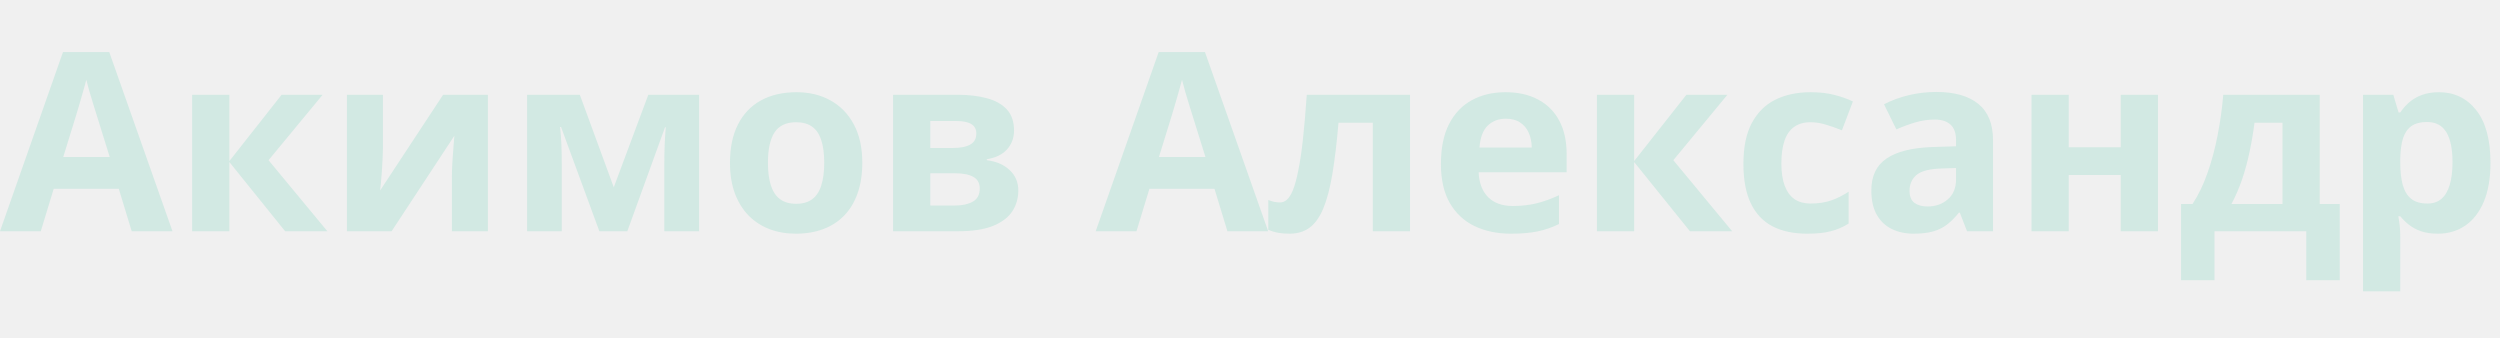
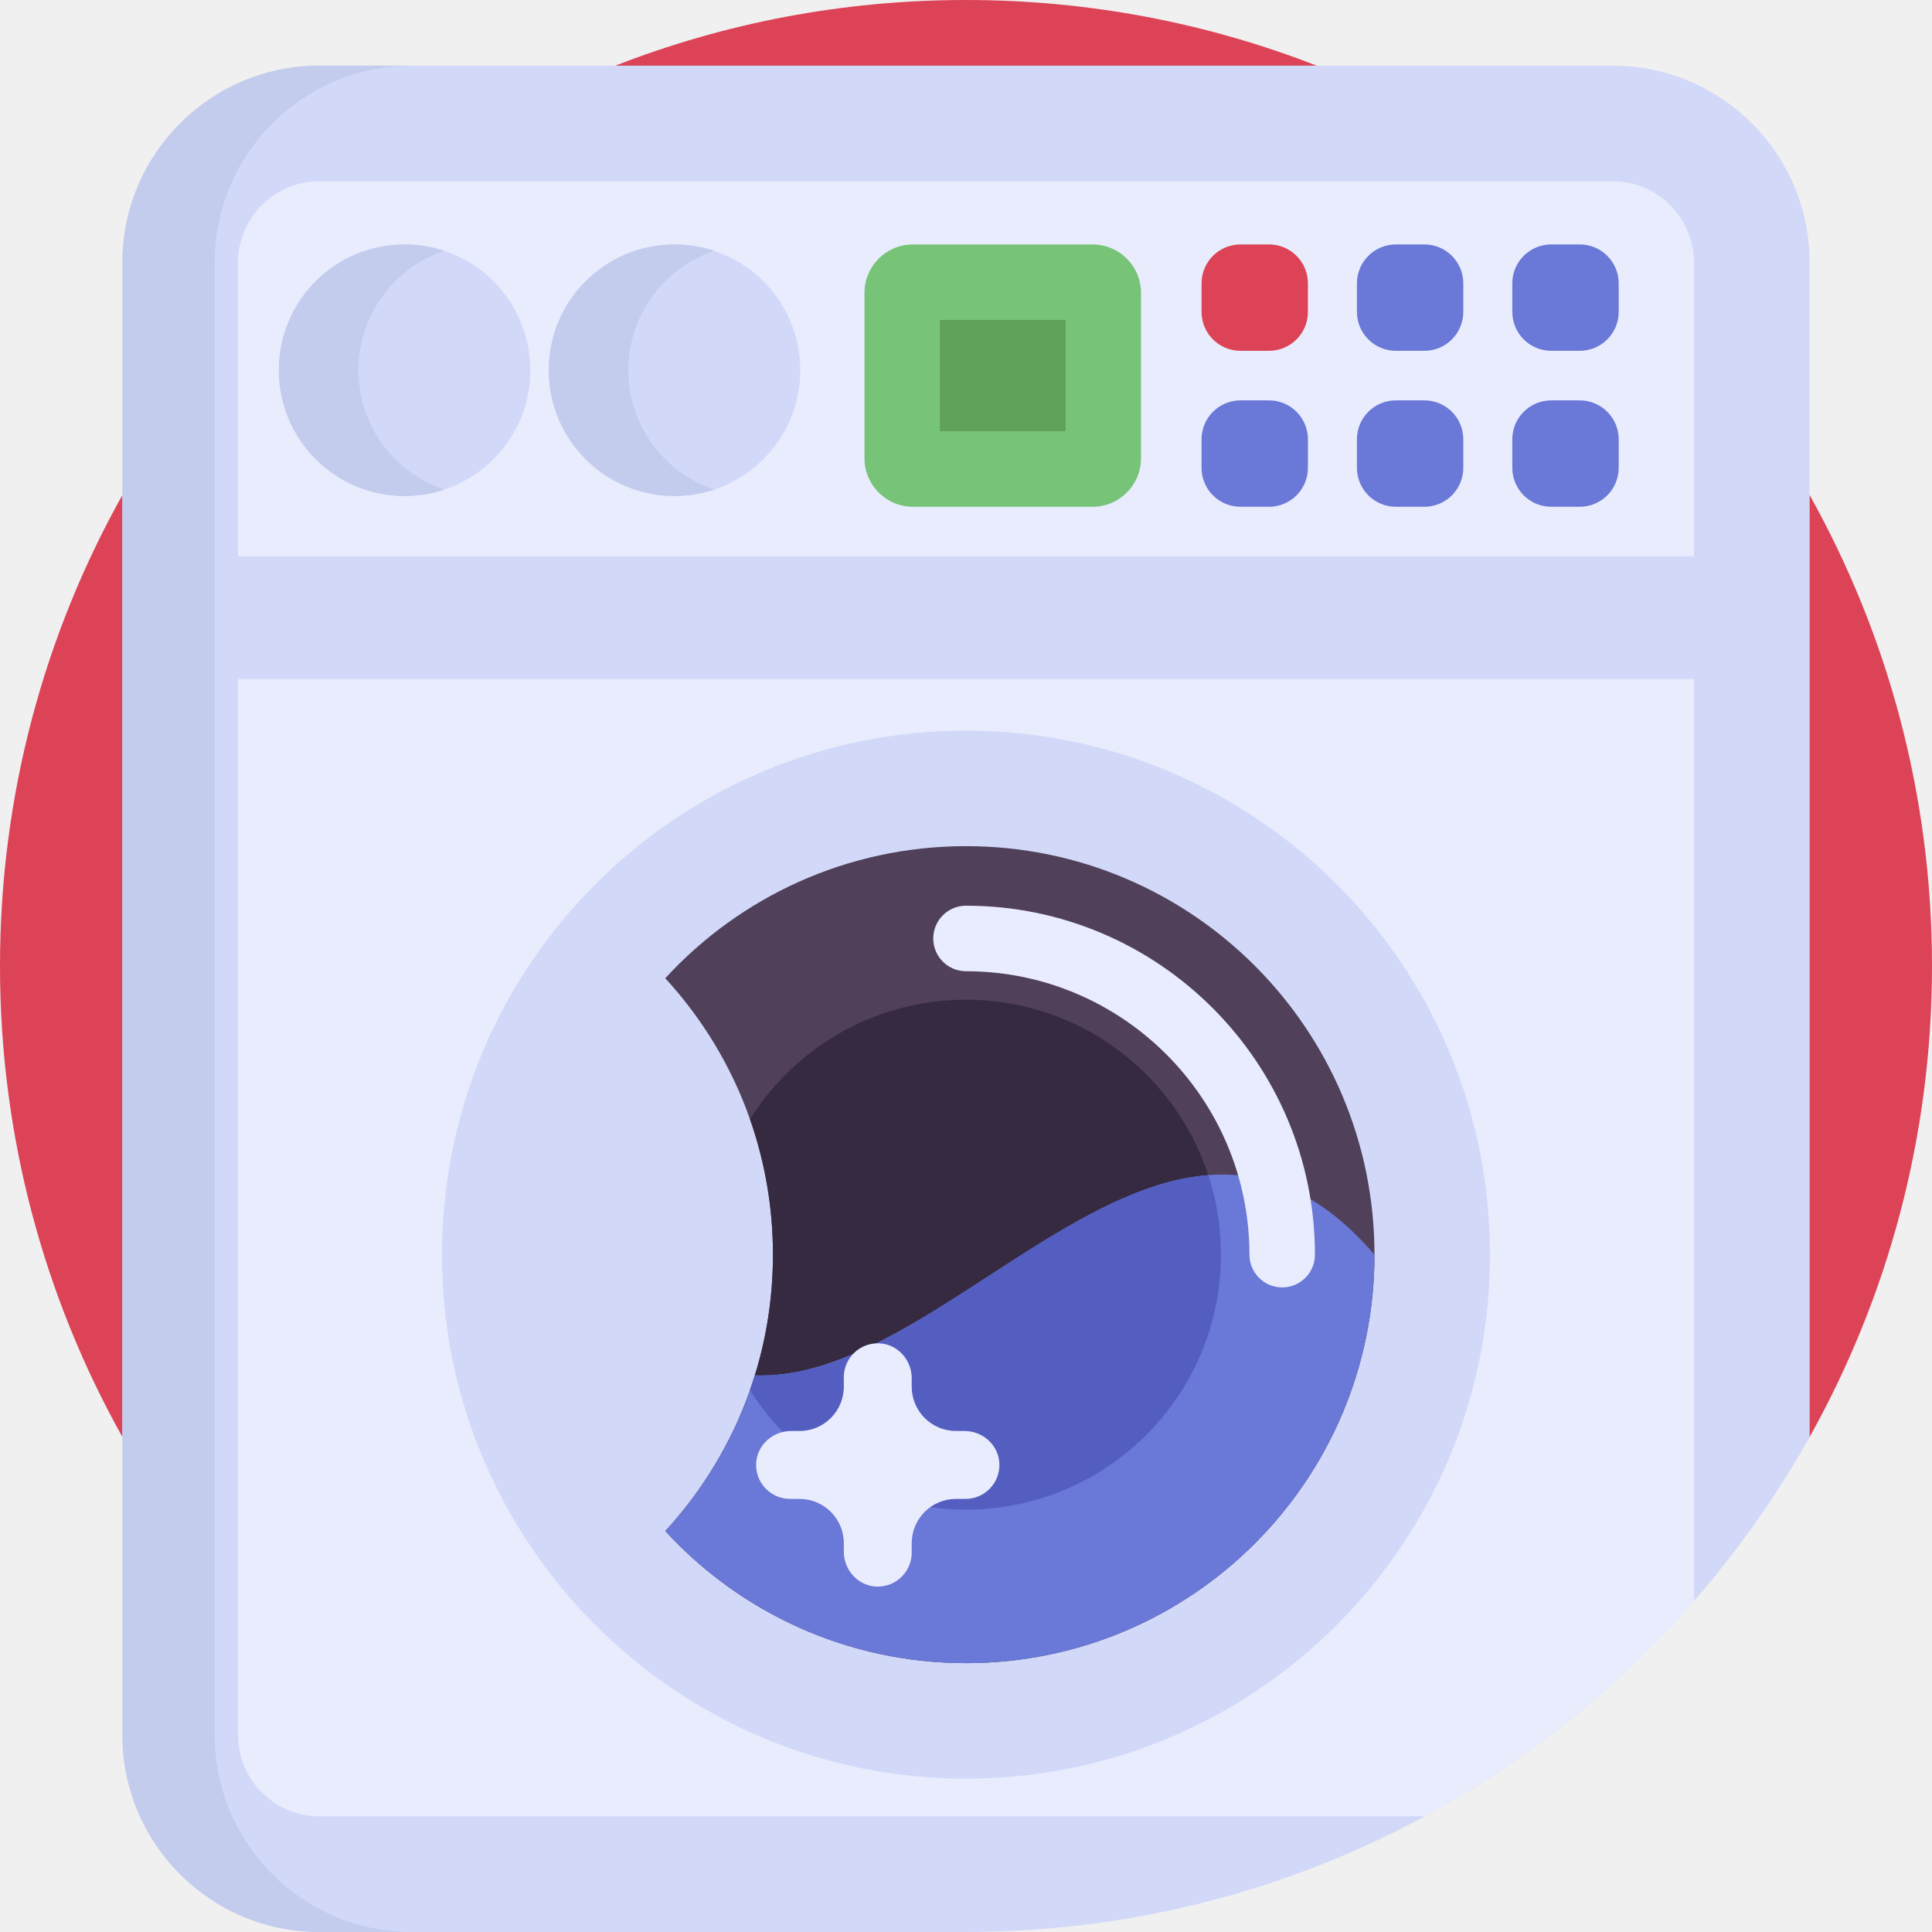
- <svg xmlns="http://www.w3.org/2000/svg" width="200" height="27" viewBox="0 0 200 20" fill="none">
-   <path d="M10.537 15L9.502 11.602H4.297L3.262 15H0L5.039 0.664H8.74L13.799 15H10.537ZM8.779 9.062L7.744 5.742C7.679 5.521 7.591 5.238 7.48 4.893C7.376 4.541 7.269 4.186 7.158 3.828C7.054 3.464 6.969 3.148 6.904 2.881C6.839 3.148 6.748 3.48 6.631 3.877C6.52 4.268 6.413 4.639 6.309 4.99C6.204 5.342 6.13 5.592 6.084 5.742L5.059 9.062H8.779ZM22.529 4.082H25.811L21.484 9.316L26.191 15H22.812L18.35 9.463V15H15.371V4.082H18.35V9.385L22.529 4.082ZM30.635 4.082V8.398C30.635 8.62 30.625 8.9 30.605 9.238C30.592 9.57 30.573 9.909 30.547 10.254C30.521 10.599 30.495 10.908 30.469 11.182C30.443 11.455 30.423 11.641 30.41 11.738L35.449 4.082H39.033V15H36.152V10.645C36.152 10.287 36.165 9.893 36.191 9.463C36.217 9.027 36.247 8.617 36.279 8.232C36.312 7.848 36.335 7.559 36.348 7.363L31.328 15H27.754V4.082H30.635ZM55.928 4.082V15H53.145V9.639C53.145 9.111 53.154 8.594 53.174 8.086C53.193 7.578 53.223 7.109 53.262 6.68H53.203L50.185 15H47.949L44.883 6.66H44.805C44.857 7.096 44.893 7.565 44.912 8.066C44.932 8.568 44.941 9.118 44.941 9.717V15H42.168V4.082H46.387L49.102 11.484L51.865 4.082H55.928ZM68.984 9.521C68.984 10.433 68.861 11.24 68.613 11.943C68.372 12.646 68.018 13.242 67.549 13.73C67.087 14.212 66.527 14.577 65.869 14.824C65.218 15.072 64.482 15.195 63.662 15.195C62.894 15.195 62.188 15.072 61.543 14.824C60.905 14.577 60.348 14.212 59.873 13.73C59.404 13.242 59.04 12.646 58.779 11.943C58.525 11.24 58.398 10.433 58.398 9.521C58.398 8.311 58.613 7.285 59.043 6.445C59.473 5.605 60.085 4.967 60.879 4.531C61.673 4.095 62.62 3.877 63.721 3.877C64.743 3.877 65.648 4.095 66.436 4.531C67.23 4.967 67.852 5.605 68.301 6.445C68.757 7.285 68.984 8.311 68.984 9.521ZM61.435 9.521C61.435 10.238 61.514 10.84 61.67 11.328C61.826 11.816 62.07 12.184 62.402 12.432C62.734 12.679 63.167 12.803 63.701 12.803C64.228 12.803 64.655 12.679 64.981 12.432C65.312 12.184 65.553 11.816 65.703 11.328C65.859 10.84 65.938 10.238 65.938 9.521C65.938 8.799 65.859 8.2 65.703 7.725C65.553 7.243 65.312 6.882 64.981 6.641C64.648 6.4 64.216 6.279 63.682 6.279C62.894 6.279 62.321 6.549 61.963 7.09C61.611 7.63 61.435 8.441 61.435 9.521ZM81.123 6.943C81.123 7.529 80.938 8.031 80.566 8.447C80.202 8.857 79.662 9.121 78.945 9.238V9.316C79.701 9.408 80.309 9.671 80.772 10.107C81.234 10.537 81.465 11.081 81.465 11.738C81.465 12.363 81.302 12.923 80.977 13.418C80.651 13.906 80.133 14.294 79.424 14.58C78.714 14.86 77.787 15 76.641 15H71.445V4.082H76.641C77.493 4.082 78.258 4.173 78.936 4.355C79.613 4.531 80.147 4.827 80.537 5.244C80.928 5.661 81.123 6.227 81.123 6.943ZM78.379 11.582C78.379 11.152 78.21 10.843 77.871 10.654C77.539 10.459 77.044 10.361 76.387 10.361H74.424V12.94H76.445C77.005 12.94 77.467 12.835 77.832 12.627C78.197 12.419 78.379 12.07 78.379 11.582ZM78.106 7.178C78.106 6.839 77.972 6.589 77.705 6.426C77.438 6.263 77.044 6.182 76.523 6.182H74.424V8.34H76.182C76.813 8.34 77.292 8.249 77.617 8.066C77.943 7.884 78.106 7.588 78.106 7.178ZM98.193 15L97.158 11.602H91.953L90.918 15H87.656L92.695 0.664H96.397L101.455 15H98.193ZM96.436 9.062L95.4 5.742C95.335 5.521 95.247 5.238 95.137 4.893C95.033 4.541 94.925 4.186 94.814 3.828C94.71 3.464 94.626 3.148 94.561 2.881C94.495 3.148 94.404 3.48 94.287 3.877C94.176 4.268 94.069 4.639 93.965 4.99C93.861 5.342 93.786 5.592 93.74 5.742L92.715 9.062H96.436ZM112.803 15H109.824V6.318H107.08C106.943 7.92 106.781 9.284 106.592 10.41C106.403 11.537 106.162 12.454 105.869 13.164C105.576 13.867 105.212 14.382 104.775 14.707C104.339 15.033 103.802 15.195 103.164 15.195C102.812 15.195 102.497 15.169 102.217 15.117C101.943 15.065 101.693 14.987 101.465 14.883V12.5C101.608 12.559 101.761 12.607 101.924 12.646C102.087 12.679 102.253 12.695 102.422 12.695C102.611 12.695 102.79 12.62 102.959 12.471C103.128 12.321 103.288 12.064 103.438 11.699C103.587 11.328 103.727 10.817 103.857 10.166C103.994 9.515 104.118 8.691 104.229 7.695C104.339 6.699 104.443 5.495 104.541 4.082H112.803V15ZM120.439 3.877C121.449 3.877 122.318 4.072 123.047 4.463C123.776 4.847 124.339 5.407 124.736 6.143C125.133 6.878 125.332 7.777 125.332 8.838V10.283H118.291C118.324 11.123 118.574 11.784 119.043 12.266C119.518 12.741 120.176 12.979 121.016 12.979C121.712 12.979 122.35 12.907 122.93 12.764C123.509 12.62 124.105 12.406 124.717 12.119V14.424C124.176 14.691 123.61 14.886 123.018 15.01C122.432 15.133 121.719 15.195 120.879 15.195C119.785 15.195 118.815 14.993 117.969 14.59C117.129 14.186 116.468 13.571 115.986 12.744C115.511 11.917 115.273 10.876 115.273 9.619C115.273 8.343 115.488 7.282 115.918 6.436C116.354 5.583 116.96 4.945 117.734 4.521C118.509 4.092 119.411 3.877 120.439 3.877ZM120.459 5.996C119.88 5.996 119.398 6.182 119.014 6.553C118.636 6.924 118.418 7.507 118.359 8.301H122.539C122.533 7.858 122.451 7.464 122.295 7.119C122.145 6.774 121.917 6.501 121.611 6.299C121.312 6.097 120.928 5.996 120.459 5.996ZM134.912 4.082H138.193L133.867 9.316L138.574 15H135.195L130.732 9.463V15H127.754V4.082H130.732V9.385L134.912 4.082ZM144.57 15.195C143.49 15.195 142.568 15 141.807 14.609C141.045 14.212 140.465 13.6 140.068 12.773C139.671 11.947 139.473 10.889 139.473 9.6C139.473 8.265 139.697 7.178 140.146 6.338C140.602 5.492 141.23 4.87 142.031 4.473C142.839 4.076 143.773 3.877 144.834 3.877C145.589 3.877 146.24 3.952 146.787 4.102C147.34 4.245 147.822 4.417 148.232 4.619L147.354 6.924C146.885 6.735 146.449 6.582 146.045 6.465C145.641 6.341 145.238 6.279 144.834 6.279C144.313 6.279 143.88 6.403 143.535 6.65C143.19 6.891 142.933 7.256 142.764 7.744C142.594 8.232 142.51 8.844 142.51 9.58C142.51 10.303 142.601 10.902 142.783 11.377C142.965 11.852 143.229 12.207 143.574 12.441C143.919 12.669 144.339 12.783 144.834 12.783C145.452 12.783 146.003 12.702 146.484 12.539C146.966 12.37 147.435 12.135 147.891 11.836V14.385C147.435 14.671 146.956 14.876 146.455 15C145.96 15.13 145.332 15.195 144.57 15.195ZM154.902 3.857C156.367 3.857 157.49 4.176 158.271 4.814C159.053 5.452 159.443 6.423 159.443 7.725V15H157.363L156.787 13.516H156.709C156.396 13.906 156.077 14.225 155.752 14.473C155.426 14.72 155.052 14.902 154.629 15.02C154.206 15.137 153.691 15.195 153.086 15.195C152.441 15.195 151.862 15.072 151.348 14.824C150.84 14.577 150.439 14.199 150.146 13.691C149.854 13.177 149.707 12.526 149.707 11.738C149.707 10.579 150.114 9.727 150.928 9.18C151.742 8.626 152.962 8.32 154.59 8.262L156.484 8.203V7.725C156.484 7.152 156.335 6.732 156.035 6.465C155.736 6.198 155.319 6.064 154.785 6.064C154.258 6.064 153.74 6.139 153.232 6.289C152.725 6.439 152.217 6.628 151.709 6.855L150.723 4.844C151.302 4.538 151.95 4.297 152.666 4.121C153.389 3.945 154.134 3.857 154.902 3.857ZM156.484 9.941L155.332 9.98C154.368 10.007 153.698 10.179 153.32 10.498C152.949 10.817 152.764 11.237 152.764 11.758C152.764 12.213 152.897 12.539 153.164 12.734C153.431 12.923 153.779 13.018 154.209 13.018C154.847 13.018 155.384 12.829 155.82 12.451C156.263 12.074 156.484 11.537 156.484 10.84V9.941ZM165.498 4.082V8.281H169.658V4.082H172.637V15H169.658V10.498H165.498V15H162.52V4.082H165.498ZM185.576 4.082V12.822H187.178V18.916H184.502V15H177.158V18.916H174.482V12.822H175.4C175.882 12.087 176.286 11.247 176.611 10.303C176.943 9.359 177.21 8.359 177.412 7.305C177.62 6.243 177.77 5.169 177.861 4.082H185.576ZM182.598 6.318H180.361C180.257 7.126 180.124 7.907 179.961 8.662C179.805 9.411 179.609 10.133 179.375 10.83C179.141 11.52 178.854 12.184 178.516 12.822H182.598V6.318ZM195.117 3.877C196.348 3.877 197.34 4.355 198.096 5.312C198.857 6.27 199.238 7.673 199.238 9.521C199.238 10.758 199.059 11.8 198.701 12.646C198.343 13.486 197.848 14.121 197.217 14.551C196.585 14.98 195.859 15.195 195.039 15.195C194.512 15.195 194.059 15.13 193.682 15C193.304 14.863 192.982 14.691 192.715 14.482C192.448 14.268 192.217 14.04 192.021 13.799H191.865C191.917 14.059 191.956 14.326 191.982 14.6C192.008 14.873 192.021 15.14 192.021 15.4V19.805H189.043V4.082H191.465L191.885 5.498H192.021C192.217 5.205 192.454 4.935 192.734 4.688C193.014 4.44 193.35 4.245 193.74 4.102C194.137 3.952 194.596 3.877 195.117 3.877ZM194.16 6.26C193.639 6.26 193.226 6.367 192.92 6.582C192.614 6.797 192.389 7.119 192.246 7.549C192.109 7.979 192.035 8.522 192.021 9.18V9.502C192.021 10.205 192.087 10.801 192.217 11.289C192.354 11.777 192.578 12.148 192.891 12.402C193.21 12.656 193.646 12.783 194.199 12.783C194.655 12.783 195.029 12.656 195.322 12.402C195.615 12.148 195.833 11.777 195.977 11.289C196.126 10.794 196.201 10.192 196.201 9.482C196.201 8.415 196.035 7.611 195.703 7.07C195.371 6.53 194.857 6.26 194.16 6.26Z" fill="#D2E9E3" />
+ <svg xmlns="http://www.w3.org/2000/svg" width="90" height="90" viewBox="0 0 90 90" fill="none">
+   <g clip-path="url(#clip0_128_866)">
+     <path d="M90 45C90 52.965 87.929 60.448 84.299 66.938C82.768 69.674 75.269 54.517 73.219 56.864C69.686 60.912 65.439 64.321 60.675 66.896C54.319 70.332 47.042 72.284 39.307 72.284C31.573 72.284 29.988 88.049 23.632 84.612C18.868 82.037 14.621 78.629 11.088 74.581C9.039 72.234 7.232 69.674 5.701 66.938C2.071 60.448 0 52.965 0 45C0 37.035 2.071 29.552 5.701 23.062C10.772 13.996 18.89 6.866 28.668 3.057C33.731 1.083 39.24 0 45 0C50.76 0 56.269 1.083 61.332 3.057C71.111 6.866 79.228 13.996 84.299 23.062C87.929 29.552 90 37.035 90 45Z" fill="#DC4356" />
+     <path d="M84.299 12.234V66.938C76.602 80.698 61.887 90 45 90H14.878C9.809 90 5.701 85.892 5.701 80.823V12.234C5.701 7.167 9.809 3.057 14.878 3.057H75.122C80.191 3.057 84.299 7.167 84.299 12.234Z" fill="#D2D9F8" />
+     <path d="M19.181 90H14.877C9.809 90 5.701 85.891 5.701 80.824V12.236C5.701 7.166 9.809 3.058 14.877 3.058H19.181C14.112 3.058 10.003 7.166 10.003 12.236V80.824C10.003 85.891 14.112 90 19.181 90Z" fill="#C3CCEC" />
+     <path d="M78.912 12.235V25.917H11.088V12.235C11.088 10.145 12.787 8.445 14.877 8.445H75.123C77.213 8.445 78.912 10.145 78.912 12.235Z" fill="#E8ECFD" />
+     <path d="M78.912 31.632V74.581C75.379 78.629 71.132 82.037 66.368 84.612H14.878C12.786 84.612 11.088 82.912 11.088 80.824V31.632H78.912Z" fill="#E8ECFD" />
+     <path d="M45 82.857C58.482 82.857 69.411 71.928 69.411 58.447C69.411 44.965 58.482 34.036 45 34.036C31.518 34.036 20.589 44.965 20.589 58.447C20.589 71.928 31.518 82.857 45 82.857Z" fill="#D2D9F8" />
+     <path d="M64.029 58.447C64.029 68.956 55.51 77.476 45 77.476C39.457 77.476 34.467 75.106 30.99 71.322C32.718 69.442 34.073 67.216 34.937 64.755C35.016 64.529 35.092 64.299 35.162 64.07C35.711 62.294 36.007 60.406 36.007 58.447C36.007 56.235 35.63 54.112 34.937 52.137C34.073 49.677 32.718 47.451 30.99 45.57C34.467 41.787 39.457 39.417 45 39.417C55.51 39.416 64.029 47.937 64.029 58.447Z" fill="#50405A" />
+     <path d="M56.877 58.447C56.877 65.005 51.56 70.322 45 70.322C40.759 70.322 37.038 68.099 34.937 64.755C35.63 62.782 36.007 60.66 36.007 58.447C36.007 56.235 35.63 54.112 34.937 52.137C37.038 48.794 40.759 46.571 45 46.571C51.56 46.571 56.877 51.888 56.877 58.447Z" fill="#362A40" />
+     <path d="M64.029 58.447C64.029 68.956 55.51 77.476 45 77.476C39.457 77.476 34.467 75.106 30.99 71.322C32.718 69.442 34.073 67.216 34.937 64.755C35.016 64.529 35.092 64.299 35.162 64.07C42.028 64.326 49.207 55.291 56.288 54.741C58.888 54.538 61.475 55.481 64.029 58.447Z" fill="#6A78D7" />
+     <path d="M59.729 59.973C58.886 59.973 58.203 59.289 58.203 58.447C58.203 51.167 52.28 45.244 45 45.244C44.157 45.244 43.474 44.56 43.474 43.718C43.474 42.875 44.157 42.191 45 42.191C53.963 42.191 61.255 49.483 61.255 58.447C61.255 59.289 60.572 59.973 59.729 59.973Z" fill="#E8ECFD" />
+     <path d="M56.877 58.447C56.877 65.005 51.56 70.322 45 70.322C40.759 70.322 37.038 68.099 34.937 64.755C35.016 64.529 35.091 64.299 35.161 64.07C42.028 64.326 49.207 55.291 56.288 54.741C56.67 55.906 56.877 57.153 56.877 58.447Z" fill="#545EC0" />
+     <path d="M18.848 23.106C22.084 23.106 24.707 20.482 24.707 17.246C24.707 14.01 22.084 11.387 18.848 11.387C15.612 11.387 12.989 14.01 12.989 17.246C12.989 20.482 15.612 23.106 18.848 23.106Z" fill="#D2D9F8" />
+     <path d="M31.421 23.106C34.657 23.106 37.281 20.482 37.281 17.246C37.281 14.01 34.657 11.387 31.421 11.387C28.185 11.387 25.562 14.01 25.562 17.246C25.562 20.482 28.185 23.106 31.421 23.106Z" fill="#D2D9F8" />
+     <path d="M33.276 22.808C32.693 23 32.07 23.106 31.421 23.106C28.186 23.106 25.562 20.482 25.562 17.246C25.562 14.008 28.186 11.387 31.421 11.387C32.07 11.387 32.693 11.493 33.276 11.685C30.949 12.461 29.27 14.657 29.27 17.246C29.27 19.834 30.949 22.032 33.276 22.808Z" fill="#C3CCEC" />
+     <path d="M20.703 22.808C20.119 23 19.496 23.106 18.848 23.106C15.612 23.106 12.989 20.482 12.989 17.246C12.989 14.008 15.612 11.387 18.848 11.387C19.496 11.387 20.119 11.493 20.703 11.685C18.376 12.461 16.697 14.657 16.697 17.246C16.697 19.834 18.376 22.032 20.703 22.808Z" fill="#C3CCEC" />
+     <path d="M72.263 16.342H73.591C74.593 16.342 75.405 15.53 75.405 14.528V13.2C75.405 12.199 74.593 11.387 73.591 11.387H72.263C71.261 11.387 70.449 12.199 70.449 13.2V14.528C70.449 15.53 71.261 16.342 72.263 16.342Z" fill="#6A78D7" />
+     <path d="M72.263 23.607H73.591C74.593 23.607 75.405 22.795 75.405 21.793V20.465C75.405 19.464 74.593 18.651 73.591 18.651H72.263C71.261 18.651 70.449 19.463 70.449 20.465V21.793C70.449 22.795 71.261 23.607 72.263 23.607Z" fill="#6A78D7" />
+     <path d="M65.025 16.342H66.353C67.354 16.342 68.166 15.53 68.166 14.528V13.2C68.166 12.199 67.354 11.387 66.353 11.387H65.025C64.023 11.387 63.211 12.199 63.211 13.2V14.528C63.211 15.53 64.023 16.342 65.025 16.342Z" fill="#6A78D7" />
+     <path d="M65.025 23.607H66.353C67.354 23.607 68.166 22.795 68.166 21.793V20.465C68.166 19.464 67.354 18.651 66.353 18.651H65.025C64.023 18.651 63.211 19.463 63.211 20.465V21.793C63.211 22.795 64.023 23.607 65.025 23.607Z" fill="#6A78D7" />
+     <path d="M57.786 16.342H59.114C60.116 16.342 60.928 15.53 60.928 14.528V13.2C60.928 12.199 60.116 11.387 59.114 11.387H57.786C56.785 11.387 55.973 12.199 55.973 13.2V14.528C55.973 15.53 56.785 16.342 57.786 16.342Z" fill="#DC4356" />
+     <path d="M57.786 23.607H59.114C60.116 23.607 60.928 22.795 60.928 21.793V20.465C60.928 19.464 60.116 18.651 59.114 18.651H57.786C56.785 18.651 55.973 19.463 55.973 20.465V21.793C55.973 22.795 56.785 23.607 57.786 23.607Z" fill="#6A78D7" />
+     <path d="M44.93 66.661H44.535C43.395 66.661 42.471 65.737 42.471 64.598V64.202C42.471 63.351 41.817 62.618 40.966 62.578C40.057 62.535 39.308 63.259 39.308 64.158V64.598C39.308 65.738 38.384 66.661 37.244 66.661H36.849C35.997 66.661 35.264 67.316 35.224 68.167C35.181 69.075 35.905 69.825 36.804 69.825H37.245C38.384 69.825 39.308 70.749 39.308 71.888V72.284C39.308 73.135 39.962 73.868 40.813 73.908C41.722 73.951 42.471 73.227 42.471 72.328V71.888C42.471 70.749 43.395 69.825 44.535 69.825H44.975C45.874 69.825 46.598 69.075 46.555 68.167C46.515 67.316 45.782 66.661 44.93 66.661Z" fill="#E8ECFD" />
+     <path d="M50.896 23.607H42.528C41.282 23.607 40.271 22.596 40.271 21.349V13.644C40.271 12.398 41.282 11.387 42.528 11.387H50.896C52.142 11.387 53.153 12.398 53.153 13.644V21.349C53.153 22.596 52.142 23.607 50.896 23.607Z" fill="#77C378" />
+     <path d="M49.637 14.903V20.091H43.787V14.903H49.637Z" fill="#5FA158" />
+   </g>
+   <defs>
+     <clipPath id="clip0_128_866">
+       <rect width="90" height="90" fill="white" />
+     </clipPath>
+   </defs>
</svg>
